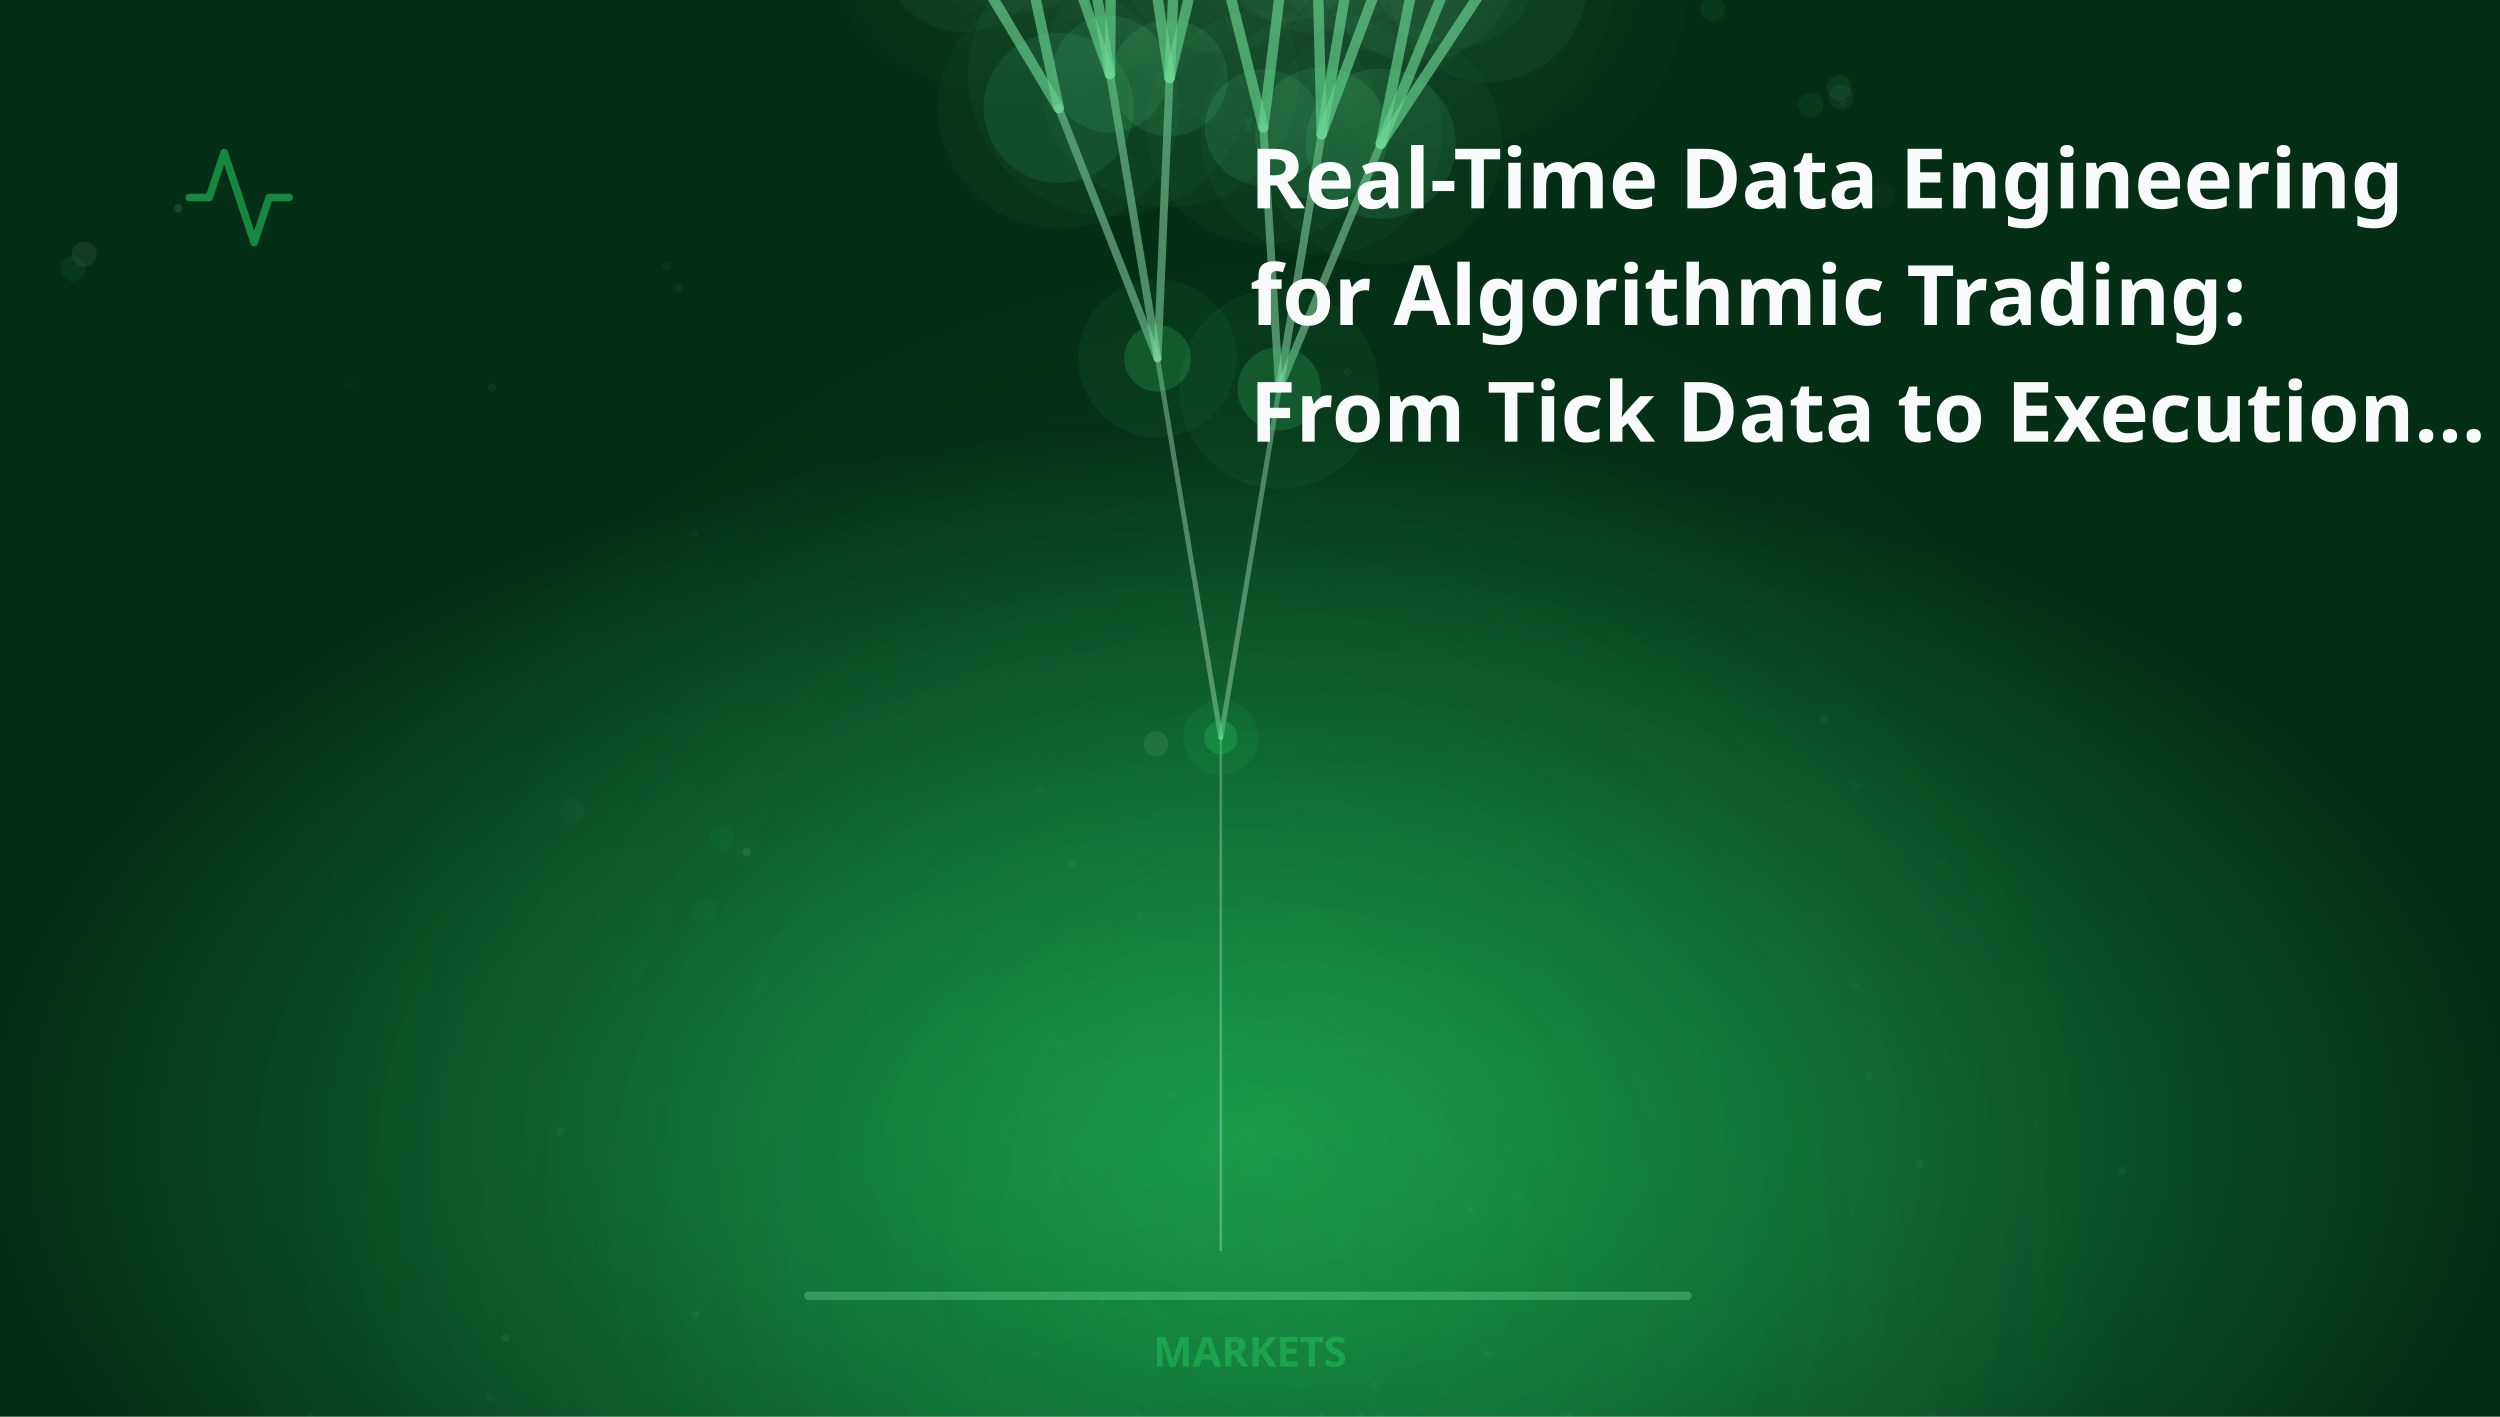
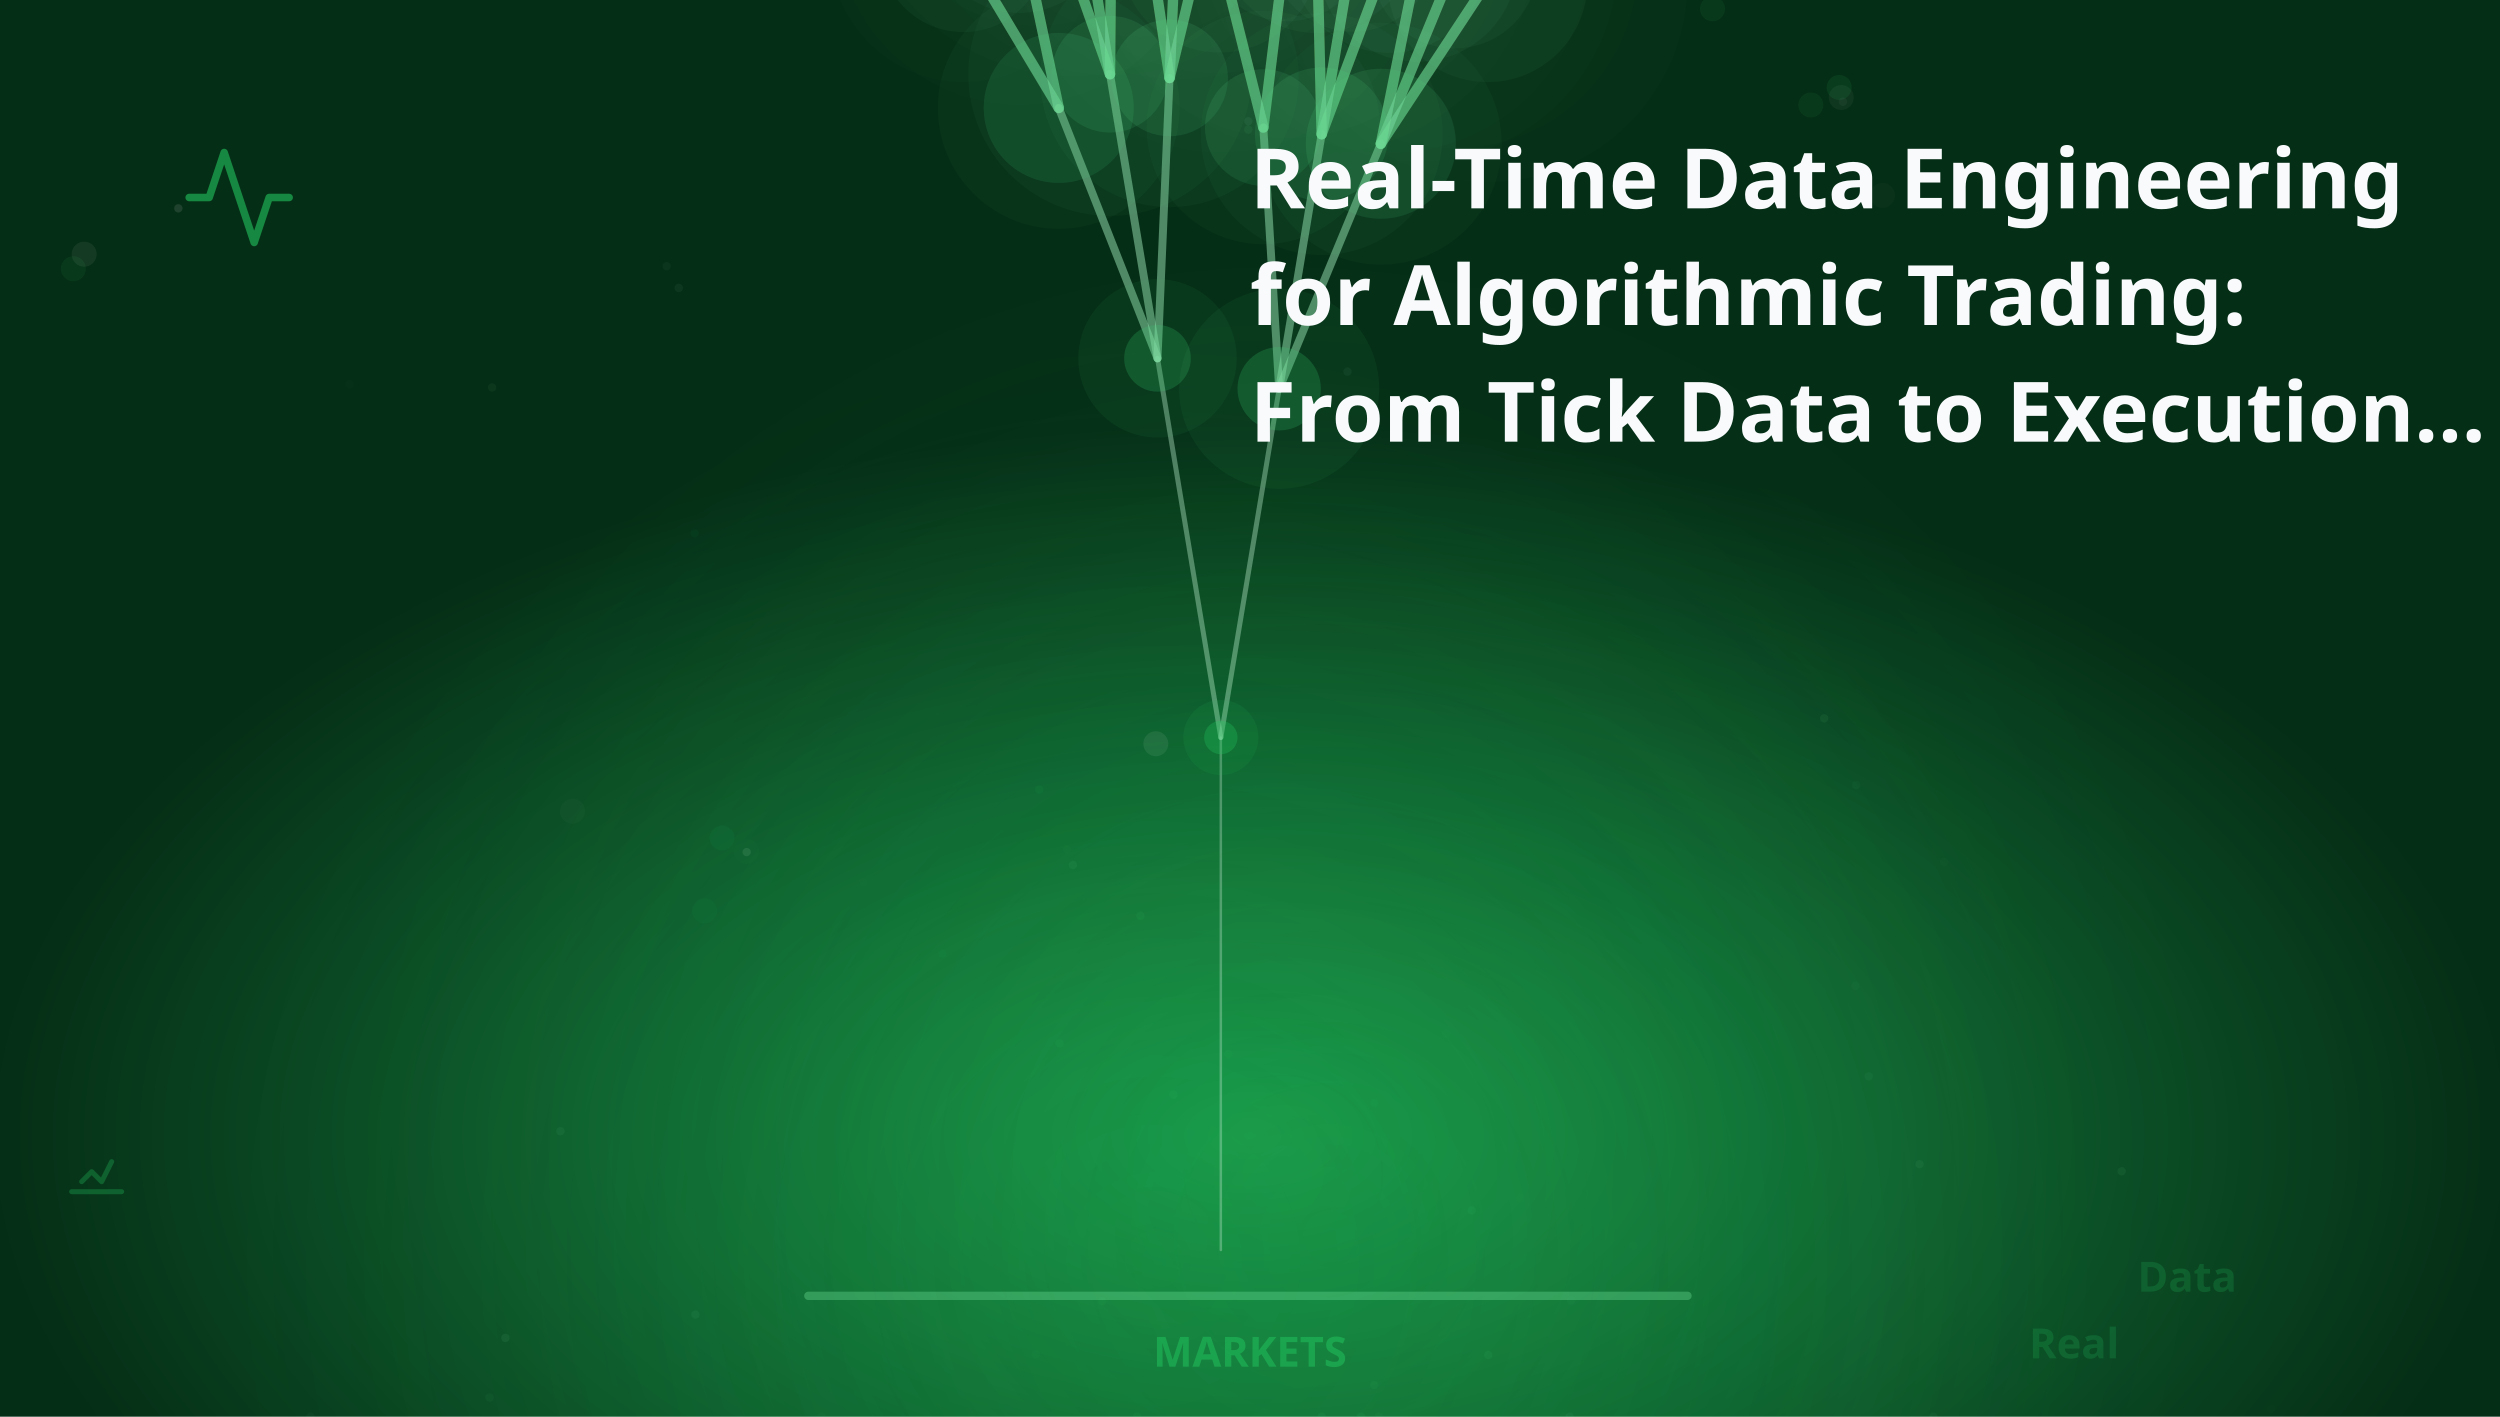
<svg xmlns="http://www.w3.org/2000/svg" width="600" height="340" viewBox="0 0 600 340">
  <defs>
    <radialGradient id="bg-blog/202" cx="50%" cy="80%">
      <stop offset="0" stop-color="#199748" />
      <stop offset="1" stop-color="#052e16" />
    </radialGradient>
  </defs>
  <rect width="600" height="340" fill="url(#bg-blog/202)" />
  <circle cx="277.4" cy="178.5" r="3" fill="#ffffff" opacity="0.08" />
  <circle cx="226.2" cy="228.9" r="1" fill="#22c55e" opacity="0.04" />
  <circle cx="411.0" cy="2.1" r="3" fill="#22c55e" opacity="0.08" />
  <circle cx="442.3" cy="24.4" r="1" fill="#ffffff" opacity="0.04" />
  <circle cx="179.1" cy="204.3" r="3" fill="#22c55e" opacity="0.02" />
  <circle cx="166.7" cy="128.0" r="1" fill="#22c55e" opacity="0.04" />
  <circle cx="451.8" cy="46.9" r="3" fill="#ffffff" opacity="0.02" />
  <circle cx="179.2" cy="204.5" r="1" fill="#ffffff" opacity="0.08" />
  <circle cx="169.1" cy="218.6" r="3" fill="#22c55e" opacity="0.04" />
  <circle cx="249.4" cy="189.5" r="1" fill="#22c55e" opacity="0.06" />
  <circle cx="17.6" cy="64.5" r="3" fill="#22c55e" opacity="0.08" />
  <circle cx="83.9" cy="92.2" r="1" fill="#22c55e" opacity="0.02" />
  <circle cx="434.6" cy="25.2" r="3" fill="#22c55e" opacity="0.08" />
  <circle cx="273.7" cy="219.8" r="1" fill="#22c55e" opacity="0.08" />
  <circle cx="441.4" cy="21.0" r="3" fill="#22c55e" opacity="0.10" />
  <circle cx="-3.4" cy="69.2" r="1" fill="#22c55e" opacity="0.02" />
  <circle cx="173.3" cy="201.1" r="3" fill="#22c55e" opacity="0.06" />
  <circle cx="42.8" cy="50.0" r="1" fill="#ffffff" opacity="0.10" />
  <circle cx="441.9" cy="23.4" r="3" fill="#ffffff" opacity="0.04" />
  <circle cx="469.9" cy="-4.1" r="1" fill="#ffffff" opacity="0.08" />
  <circle cx="137.4" cy="194.7" r="3" fill="#ffffff" opacity="0.02" />
  <circle cx="254.3" cy="250.4" r="1" fill="#22c55e" opacity="0.08" />
  <circle cx="20.2" cy="61.0" r="3" fill="#ffffff" opacity="0.06" />
  <defs>
    <radialGradient id="flood-blog/202-0" cx="50%" cy="50%">
      <stop offset="0" stop-color="#1fb556" stop-opacity="0.10" />
      <stop offset="1" stop-color="#1fb556" stop-opacity="0" />
    </radialGradient>
  </defs>
  <circle cx="319" cy="297" r="188" fill="url(#flood-blog/202-0)" />
  <defs>
    <radialGradient id="flood-blog/202-1" cx="50%" cy="50%">
      <stop offset="0" stop-color="#1eb456" stop-opacity="0.09" />
      <stop offset="1" stop-color="#1eb456" stop-opacity="0" />
    </radialGradient>
  </defs>
  <circle cx="308" cy="282" r="225" fill="url(#flood-blog/202-1)" />
  <defs>
    <radialGradient id="flood-blog/202-2" cx="50%" cy="50%">
      <stop offset="0" stop-color="#1ba04c" stop-opacity="0.10" />
      <stop offset="1" stop-color="#1ba04c" stop-opacity="0" />
    </radialGradient>
  </defs>
  <circle cx="277" cy="303" r="226" fill="url(#flood-blog/202-2)" />
  <circle cx="376.7" cy="340.0" r="1" fill="#7adc9e" opacity="0.06" />
  <circle cx="460.7" cy="279.4" r="1" fill="#6cd894" opacity="0.07" />
  <circle cx="160.0" cy="63.9" r="1" fill="#90e2ae" opacity="0.04" />
  <circle cx="294.8" cy="253.0" r="1" fill="#36ca6d" opacity="0.06" />
  <circle cx="375.4" cy="340.0" r="1" fill="#65d68f" opacity="0.02" />
  <circle cx="448.5" cy="258.3" r="1" fill="#69d791" opacity="0.05" />
  <circle cx="330.9" cy="340.0" r="1" fill="#90e2ae" opacity="0.03" />
  <circle cx="437.8" cy="172.4" r="1" fill="#77db9c" opacity="0.07" />
  <circle cx="197.2" cy="340.0" r="1" fill="#5ad386" opacity="0.02" />
  <circle cx="118.1" cy="93.0" r="1" fill="#90e2ae" opacity="0.05" />
  <circle cx="445.5" cy="188.4" r="1" fill="#75da9a" opacity="0.03" />
  <circle cx="464.0" cy="340.0" r="1" fill="#90e2ae" opacity="0.04" />
  <circle cx="329.8" cy="332.4" r="1" fill="#37ca6d" opacity="0.06" />
  <circle cx="326.6" cy="340.0" r="1" fill="#41cd74" opacity="0.07" />
  <circle cx="117.5" cy="335.4" r="1" fill="#71d997" opacity="0.04" />
  <circle cx="248.6" cy="325.0" r="1" fill="#38ca6e" opacity="0.03" />
  <circle cx="134.5" cy="271.5" r="1" fill="#69d791" opacity="0.07" />
  <circle cx="257.5" cy="207.6" r="1" fill="#4dd07d" opacity="0.07" />
  <circle cx="162.9" cy="69.1" r="1" fill="#90e2ae" opacity="0.06" />
  <circle cx="207.2" cy="211.8" r="1" fill="#58d385" opacity="0.01" />
  <circle cx="323.4" cy="89.2" r="1" fill="#80dda2" opacity="0.06" />
  <circle cx="329.8" cy="264.7" r="1" fill="#38ca6e" opacity="0.03" />
  <circle cx="466.6" cy="206.9" r="1" fill="#79db9d" opacity="0.02" />
  <circle cx="281.6" cy="262.7" r="1" fill="#33c96a" opacity="0.08" />
  <circle cx="445.3" cy="236.6" r="1" fill="#6ad893" opacity="0.03" />
  <circle cx="347.1" cy="248.1" r="1" fill="#43cd76" opacity="0.02" />
  <circle cx="272.9" cy="340.0" r="1" fill="#37ca6d" opacity="0.06" />
  <circle cx="166.9" cy="315.5" r="1" fill="#5ad386" opacity="0.07" />
  <circle cx="364.9" cy="287.6" r="1" fill="#42cd75" opacity="0.02" />
  <circle cx="299.6" cy="31.1" r="1" fill="#90e2ae" opacity="0.06" />
  <circle cx="357.2" cy="325.2" r="1" fill="#40cd74" opacity="0.07" />
  <circle cx="377.1" cy="312.1" r="1" fill="#47ce79" opacity="0.05" />
  <circle cx="264.5" cy="312.3" r="1" fill="#2fc867" opacity="0.06" />
  <circle cx="299.6" cy="29.1" r="1" fill="#90e2ae" opacity="0.07" />
  <circle cx="265.9" cy="240.9" r="1" fill="#3ecc72" opacity="0.01" />
  <circle cx="121.3" cy="321.1" r="1" fill="#6ed995" opacity="0.08" />
  <circle cx="74.5" cy="340.0" r="1" fill="#85dfa6" opacity="0.03" />
  <circle cx="392.0" cy="299.0" r="1" fill="#4dd07d" opacity="0.02" />
  <circle cx="545.1" cy="338.1" r="1" fill="#90e2ae" opacity="0.01" />
  <circle cx="317.2" cy="340.0" r="1" fill="#3dcc72" opacity="0.07" />
  <circle cx="509.2" cy="281.1" r="1" fill="#81dea3" opacity="0.07" />
  <circle cx="256.1" cy="203.8" r="1" fill="#4fd07f" opacity="0.02" />
  <circle cx="353.2" cy="290.5" r="1" fill="#3ccc71" opacity="0.07" />
  <line x1="293.0" y1="300.0" x2="293.0" y2="177.0" stroke="#ddf6e6" stroke-width="0.6" opacity="0.30" stroke-linecap="round" />
  <line x1="293.0" y1="177.0" x2="277.8" y2="86.0" stroke="#bcedce" stroke-width="1.2" opacity="0.40" stroke-linecap="round" />
  <line x1="277.8" y1="86.0" x2="254.1" y2="25.9" stroke="#9be4b6" stroke-width="1.9" opacity="0.50" stroke-linecap="round" />
  <line x1="254.1" y1="25.9" x2="231.2" y2="-12.3" stroke="#7adc9e" stroke-width="2.5" opacity="0.60" stroke-linecap="round" />
  <line x1="254.1" y1="25.9" x2="244.6" y2="-18.9" stroke="#7adc9e" stroke-width="2.5" opacity="0.60" stroke-linecap="round" />
  <line x1="277.8" y1="86.0" x2="266.4" y2="17.8" stroke="#9be4b6" stroke-width="1.9" opacity="0.50" stroke-linecap="round" />
  <line x1="266.4" y1="17.8" x2="248.8" y2="-31.8" stroke="#7adc9e" stroke-width="2.5" opacity="0.60" stroke-linecap="round" />
  <line x1="266.4" y1="17.8" x2="257.6" y2="-34.8" stroke="#7adc9e" stroke-width="2.5" opacity="0.60" stroke-linecap="round" />
  <line x1="266.4" y1="17.8" x2="266.8" y2="-30.0" stroke="#7adc9e" stroke-width="2.5" opacity="0.60" stroke-linecap="round" />
  <line x1="277.8" y1="86.0" x2="280.7" y2="18.7" stroke="#9be4b6" stroke-width="1.9" opacity="0.50" stroke-linecap="round" />
  <line x1="280.7" y1="18.7" x2="273.5" y2="-29.2" stroke="#7adc9e" stroke-width="2.5" opacity="0.60" stroke-linecap="round" />
  <line x1="280.7" y1="18.7" x2="282.8" y2="-29.0" stroke="#7adc9e" stroke-width="2.5" opacity="0.60" stroke-linecap="round" />
  <line x1="280.7" y1="18.7" x2="291.6" y2="-26.4" stroke="#7adc9e" stroke-width="2.5" opacity="0.60" stroke-linecap="round" />
  <line x1="293.0" y1="177.0" x2="307.0" y2="93.3" stroke="#bcedce" stroke-width="1.2" opacity="0.40" stroke-linecap="round" />
  <line x1="307.0" y1="93.3" x2="303.2" y2="30.6" stroke="#9be4b6" stroke-width="1.9" opacity="0.50" stroke-linecap="round" />
  <line x1="303.2" y1="30.6" x2="292.7" y2="-11.4" stroke="#7adc9e" stroke-width="2.5" opacity="0.60" stroke-linecap="round" />
  <line x1="303.2" y1="30.6" x2="308.8" y2="-14.9" stroke="#7adc9e" stroke-width="2.5" opacity="0.60" stroke-linecap="round" />
  <line x1="307.0" y1="93.3" x2="317.2" y2="32.2" stroke="#9be4b6" stroke-width="1.9" opacity="0.50" stroke-linecap="round" />
  <line x1="317.2" y1="32.2" x2="316.0" y2="-16.1" stroke="#7adc9e" stroke-width="2.5" opacity="0.60" stroke-linecap="round" />
  <line x1="317.2" y1="32.2" x2="324.7" y2="-12.4" stroke="#7adc9e" stroke-width="2.5" opacity="0.60" stroke-linecap="round" />
  <line x1="317.2" y1="32.2" x2="333.5" y2="-11.3" stroke="#7adc9e" stroke-width="2.5" opacity="0.60" stroke-linecap="round" />
  <line x1="307.0" y1="93.3" x2="331.4" y2="34.5" stroke="#9be4b6" stroke-width="1.9" opacity="0.50" stroke-linecap="round" />
  <line x1="331.4" y1="34.5" x2="340.2" y2="-9.2" stroke="#7adc9e" stroke-width="2.5" opacity="0.60" stroke-linecap="round" />
  <line x1="331.4" y1="34.5" x2="349.1" y2="-8.4" stroke="#7adc9e" stroke-width="2.5" opacity="0.60" stroke-linecap="round" />
  <line x1="331.4" y1="34.5" x2="357.0" y2="-4.3" stroke="#7adc9e" stroke-width="2.5" opacity="0.60" stroke-linecap="round" />
  <circle cx="293.0" cy="177.0" r="4" fill="#22c55e" opacity="0.30" />
  <circle cx="293.0" cy="177.0" r="9" fill="#22c55e" opacity="0.09" />
  <circle cx="277.8" cy="86.0" r="8" fill="#38ca6e" opacity="0.22" />
  <circle cx="277.8" cy="86.0" r="19" fill="#38ca6e" opacity="0.07" />
  <circle cx="254.1" cy="25.9" r="18" fill="#4ed07e" opacity="0.13" />
  <circle cx="254.1" cy="25.9" r="29" fill="#4ed07e" opacity="0.04" />
  <circle cx="231.2" cy="-12.3" r="20" fill="#64d68e" opacity="0.05" />
  <circle cx="231.2" cy="-12.3" r="32" fill="#64d68e" opacity="0.01" />
  <circle cx="244.6" cy="-18.9" r="22" fill="#64d68e" opacity="0.05" />
  <circle cx="244.6" cy="-18.9" r="44" fill="#64d68e" opacity="0.01" />
  <circle cx="266.4" cy="17.8" r="14" fill="#4ed07e" opacity="0.13" />
  <circle cx="266.4" cy="17.8" r="34" fill="#4ed07e" opacity="0.04" />
  <circle cx="248.8" cy="-31.8" r="24" fill="#64d68e" opacity="0.05" />
  <circle cx="248.8" cy="-31.8" r="38" fill="#64d68e" opacity="0.01" />
  <circle cx="257.6" cy="-34.8" r="24" fill="#64d68e" opacity="0.05" />
  <circle cx="257.6" cy="-34.8" r="53" fill="#64d68e" opacity="0.01" />
  <circle cx="266.8" cy="-30.0" r="24" fill="#64d68e" opacity="0.05" />
  <circle cx="266.8" cy="-30.0" r="48" fill="#64d68e" opacity="0.01" />
  <circle cx="280.7" cy="18.7" r="14" fill="#4ed07e" opacity="0.13" />
  <circle cx="280.7" cy="18.7" r="31" fill="#4ed07e" opacity="0.04" />
  <circle cx="273.5" cy="-29.2" r="24" fill="#64d68e" opacity="0.05" />
  <circle cx="273.5" cy="-29.2" r="38" fill="#64d68e" opacity="0.01" />
  <circle cx="282.8" cy="-29.0" r="22" fill="#64d68e" opacity="0.05" />
  <circle cx="282.8" cy="-29.0" r="48" fill="#64d68e" opacity="0.01" />
  <circle cx="291.6" cy="-26.4" r="22" fill="#64d68e" opacity="0.05" />
  <circle cx="291.6" cy="-26.4" r="44" fill="#64d68e" opacity="0.01" />
  <circle cx="307.0" cy="93.3" r="10" fill="#38ca6e" opacity="0.22" />
  <circle cx="307.0" cy="93.3" r="24" fill="#38ca6e" opacity="0.07" />
  <circle cx="303.2" cy="30.6" r="14" fill="#4ed07e" opacity="0.13" />
  <circle cx="303.2" cy="30.6" r="28" fill="#4ed07e" opacity="0.04" />
  <circle cx="292.7" cy="-11.4" r="24" fill="#64d68e" opacity="0.05" />
  <circle cx="292.7" cy="-11.4" r="48" fill="#64d68e" opacity="0.01" />
  <circle cx="308.8" cy="-14.9" r="20" fill="#64d68e" opacity="0.05" />
  <circle cx="308.8" cy="-14.9" r="48" fill="#64d68e" opacity="0.01" />
  <circle cx="317.2" cy="32.2" r="16" fill="#4ed07e" opacity="0.13" />
  <circle cx="317.2" cy="32.2" r="29" fill="#4ed07e" opacity="0.04" />
  <circle cx="316.0" cy="-16.1" r="24" fill="#64d68e" opacity="0.05" />
  <circle cx="316.0" cy="-16.1" r="53" fill="#64d68e" opacity="0.01" />
  <circle cx="324.7" cy="-12.4" r="20" fill="#64d68e" opacity="0.05" />
  <circle cx="324.7" cy="-12.4" r="36" fill="#64d68e" opacity="0.01" />
  <circle cx="333.5" cy="-11.3" r="24" fill="#64d68e" opacity="0.05" />
  <circle cx="333.5" cy="-11.3" r="48" fill="#64d68e" opacity="0.01" />
  <circle cx="331.4" cy="34.5" r="18" fill="#4ed07e" opacity="0.13" />
  <circle cx="331.4" cy="34.5" r="29" fill="#4ed07e" opacity="0.04" />
  <circle cx="340.2" cy="-9.2" r="24" fill="#64d68e" opacity="0.05" />
  <circle cx="340.2" cy="-9.2" r="48" fill="#64d68e" opacity="0.01" />
  <circle cx="349.1" cy="-8.4" r="20" fill="#64d68e" opacity="0.05" />
  <circle cx="349.1" cy="-8.4" r="44" fill="#64d68e" opacity="0.01" />
  <circle cx="357.0" cy="-4.3" r="24" fill="#64d68e" opacity="0.05" />
  <circle cx="357.0" cy="-4.3" r="48" fill="#64d68e" opacity="0.01" />
  <g transform="translate(43, 33) scale(1.2)" stroke="#22c55e" fill="none" stroke-linecap="round" stroke-linejoin="round" stroke-width="1.5" opacity="0.6">
    <polyline points="22 12 18 12 15 21 9 3 6 12 2 12" />
  </g>
  <text x="300" y="50" fill="#f8fafc" font-family="system-ui,sans-serif" font-size="20" font-weight="700" text-anchor="start">Real-Time Data Engineering</text>
  <text x="300" y="78" fill="#f8fafc" font-family="system-ui,sans-serif" font-size="20" font-weight="700" text-anchor="start">for Algorithmic Trading:</text>
  <text x="300" y="106" fill="#f8fafc" font-family="system-ui,sans-serif" font-size="20" font-weight="700" text-anchor="start">From Tick Data to Execution...</text>
  <rect x="193" y="310" width="213" height="2" rx="1" fill="#64d68e" opacity="0.4" />
  <text x="300" y="328" fill="#22c55e" font-family="system-ui,sans-serif" font-size="10" font-weight="600" text-anchor="middle" opacity="0.5">MARKETS</text>
+   <g transform="translate(16, 274) scale(0.6)" stroke="#22c55e" fill="none" stroke-linecap="round" stroke-linejoin="round" stroke-width="1.5" opacity="0.3">
+     <path d="M2 20h20M6 16l4-4 4 4 4-8" fill="none" stroke-width="2" />
+   </g>
+   <text x="513" y="310" fill="#22c55e" font-family="system-ui,sans-serif" font-size="10" font-weight="600" opacity="0.2">Data</text>
+   <text x="487" y="326" fill="#22c55e" font-family="system-ui,sans-serif" font-size="10" font-weight="600" opacity="0.2">Real</text>
</svg>
